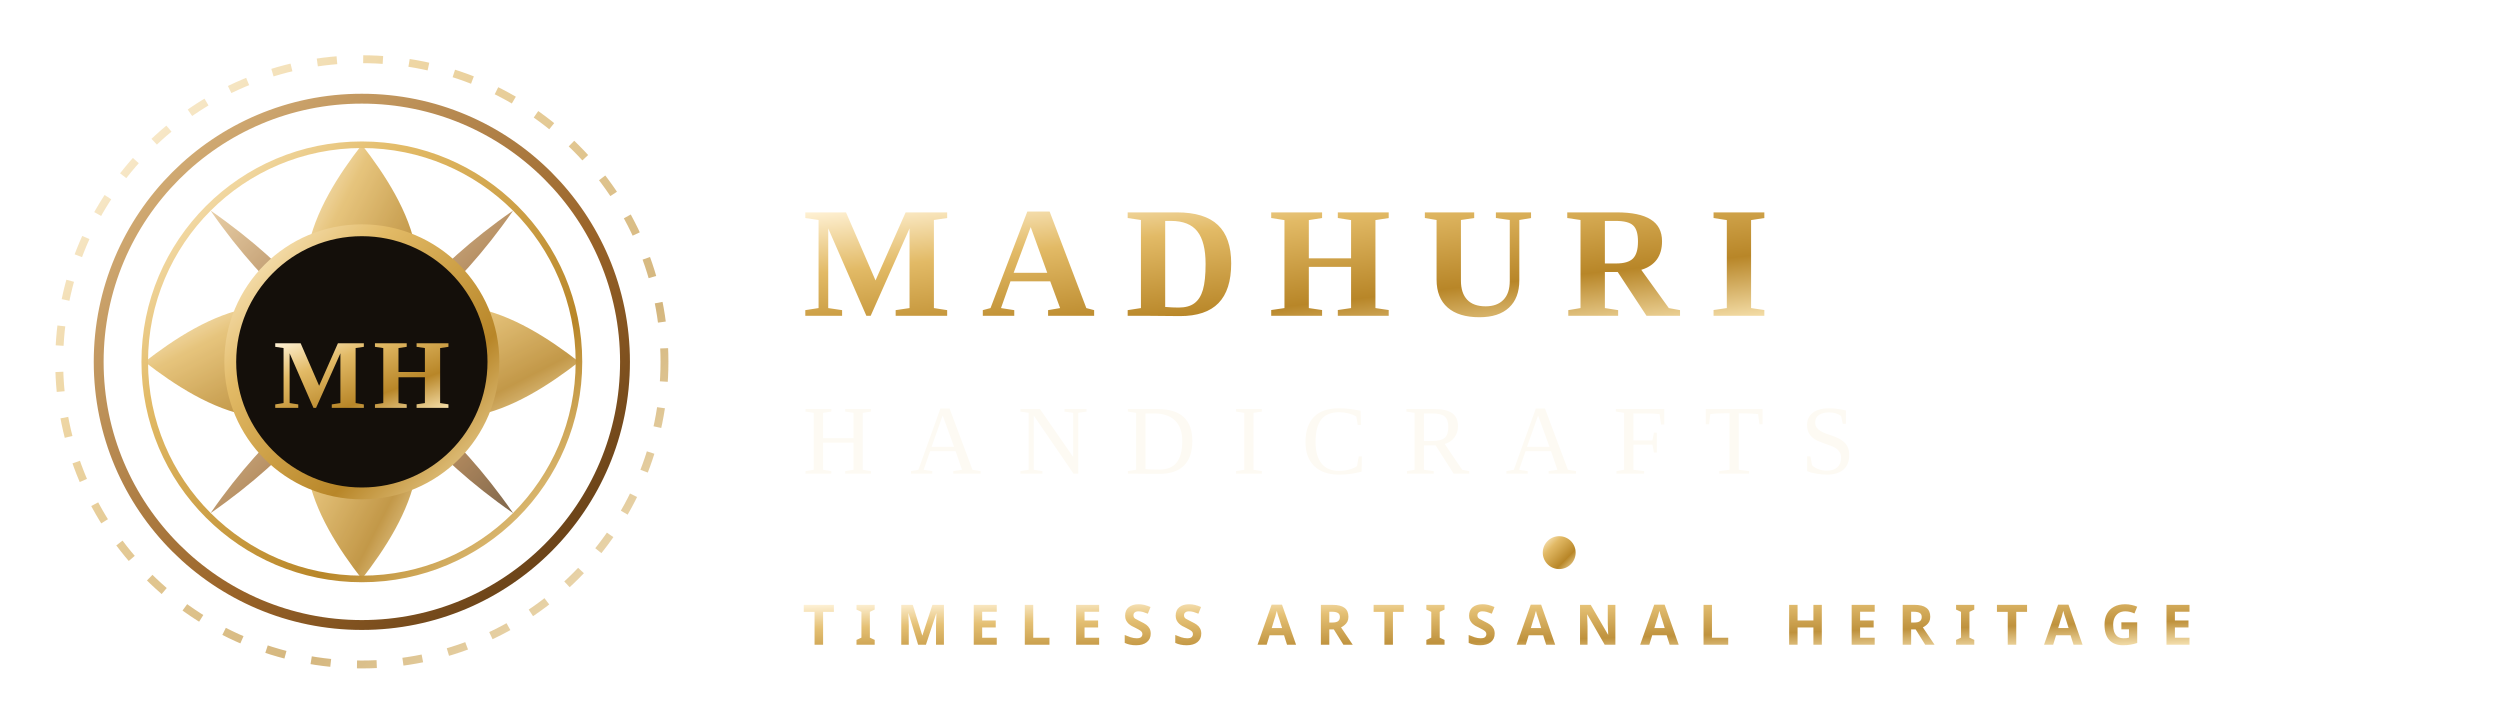
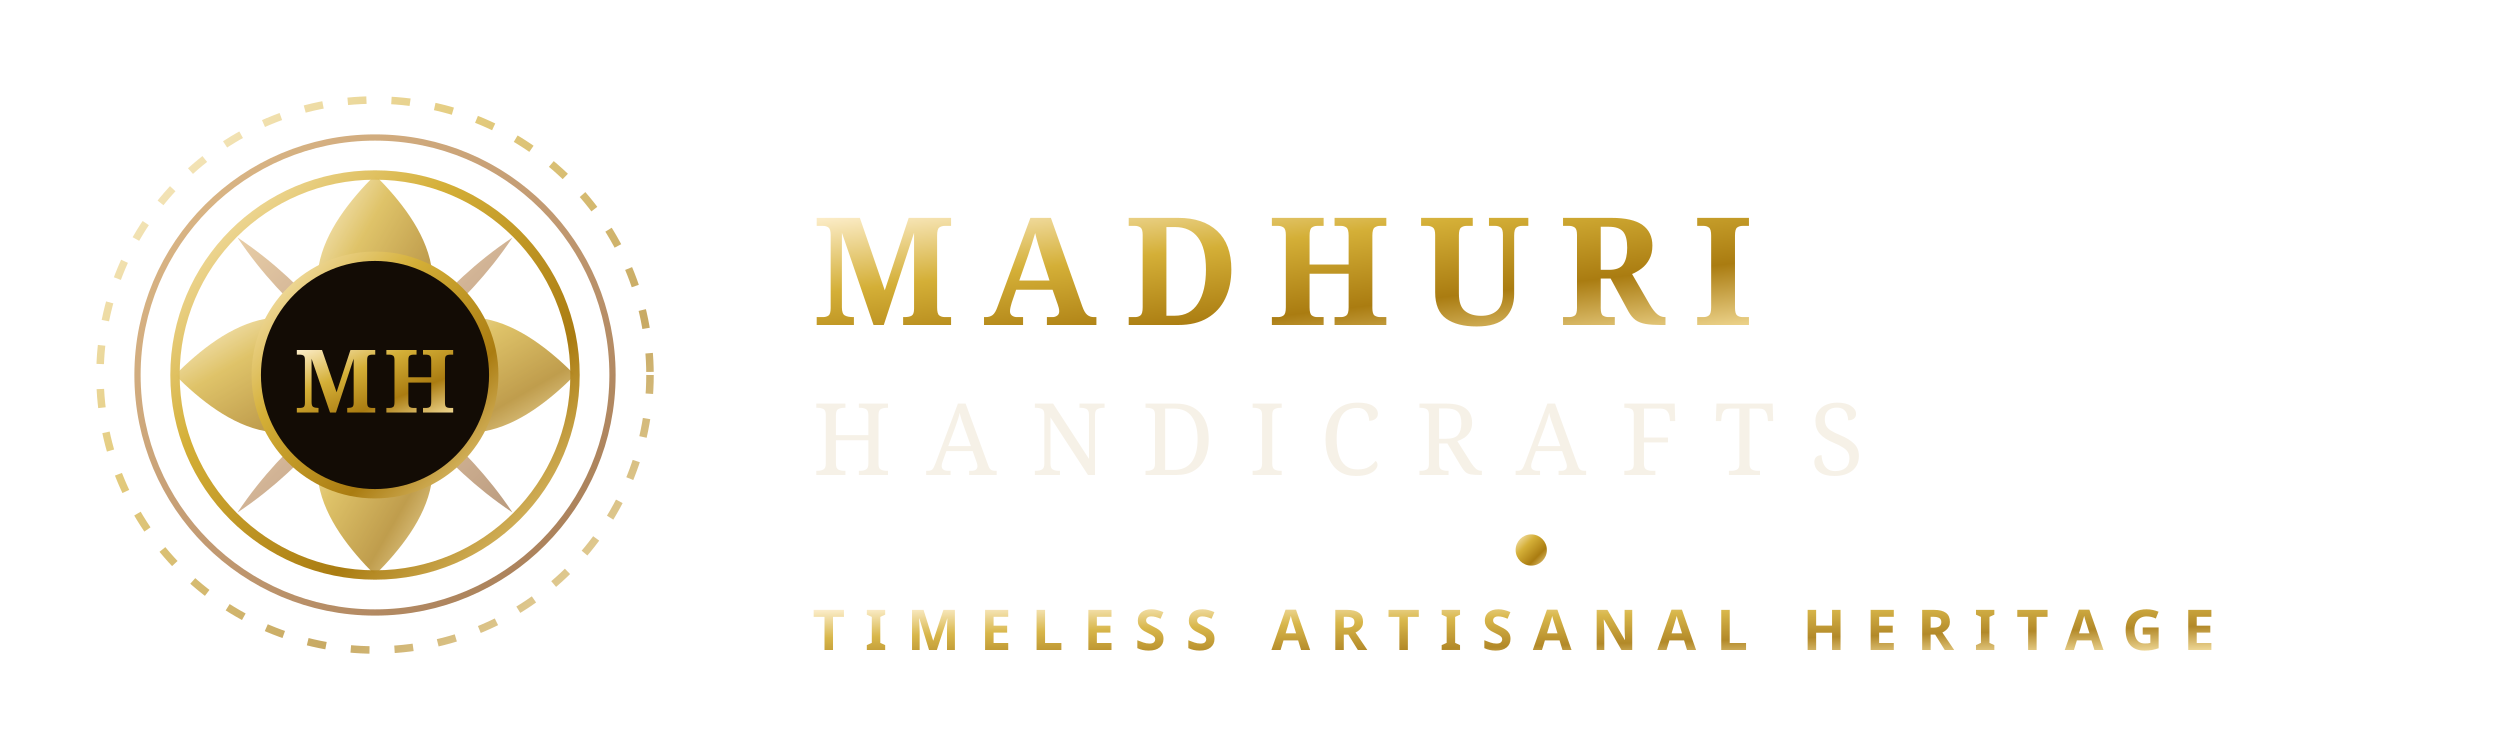
- <svg xmlns="http://www.w3.org/2000/svg" viewBox="0 0 380 110" width="380" height="110" fill="none">
+ <svg xmlns="http://www.w3.org/2000/svg" viewBox="0 0 400 120" fill="none">
  <defs>
-     <linearGradient id="goldG" x1="0%" y1="0%" x2="100%" y2="100%">
-       <stop offset="0%" stop-color="#fff2d6" />
-       <stop offset="30%" stop-color="#e2ba66" />
-       <stop offset="70%" stop-color="#b88628" />
-       <stop offset="100%" stop-color="#f5dfaa" />
+     <linearGradient id="goldGrad" x1="0%" y1="0%" x2="100%" y2="100%">
+       <stop offset="0%" stop-color="#fcedc9" />
+       <stop offset="35%" stop-color="#d4af37" />
+       <stop offset="70%" stop-color="#aa7c11" />
+       <stop offset="100%" stop-color="#eed58e" />
    </linearGradient>
-     <linearGradient id="bronzeG" x1="0%" y1="0%" x2="100%" y2="100%">
-       <stop offset="0%" stop-color="#e0be88" />
-       <stop offset="60%" stop-color="#996328" />
-       <stop offset="100%" stop-color="#543310" />
+     <linearGradient id="bronzeGrad" x1="0%" y1="0%" x2="100%" y2="100%">
+       <stop offset="0%" stop-color="#d9ad6d" />
+       <stop offset="50%" stop-color="#b3814f" />
+       <stop offset="100%" stop-color="#8c5828" />
    </linearGradient>
-     <filter id="glowF" x="-20%" y="-20%" width="140%" height="140%">
-       <feGaussianBlur stdDeviation="2" result="b" />
-       <feComposite in="SourceGraphic" in2="b" operator="over" />
+     <filter id="goldGlow" x="-20%" y="-20%" width="140%" height="140%">
+       <feGaussianBlur stdDeviation="3" result="blur" />
+       <feComposite in="SourceGraphic" in2="blur" operator="over" />
    </filter>
  </defs>
-   <g transform="translate(55, 55)">
-     <circle r="46" stroke="url(#goldG)" stroke-width="1.2" stroke-dasharray="3 4" opacity="0.6" />
-     <circle r="40" stroke="url(#bronzeG)" stroke-width="1.5" />
-     <circle r="33" stroke="url(#goldG)" stroke-width="1" />
-     <path d="M0 -33 C7 -24, 15 -10, 0 0 C-15 -10, -7 -24, 0 -33 Z" fill="url(#goldG)" opacity="0.85" />
-     <path d="M0 33 C7 24, 15 10, 0 0 C-15 10, -7 24, 0 33 Z" fill="url(#goldG)" opacity="0.85" />
-     <path d="M-33 0 C-24 7, -10 15, 0 0 C-10 -15, -24 -7, -33 0 Z" fill="url(#goldG)" opacity="0.85" />
-     <path d="M33 0 C24 7, 10 15, 0 0 C10 -15, 24 -7, 33 0 Z" fill="url(#goldG)" opacity="0.85" />
-     <path d="M-23 -23 C-14 -10, -5 -4, 0 0 C-4 -5, -10 -14, -23 -23 Z" fill="url(#bronzeG)" opacity="0.75" />
-     <path d="M23 -23 C14 -10, 5 -4, 0 0 C4 -5, 10 -14, 23 -23 Z" fill="url(#bronzeG)" opacity="0.75" />
-     <path d="M-23 23 C-14 10, -5 4, 0 0 C-4 5, -10 14, -23 23 Z" fill="url(#bronzeG)" opacity="0.75" />
-     <path d="M23 23 C14 10, 5 4, 0 0 C4 5, 10 14, 23 23 Z" fill="url(#bronzeG)" opacity="0.75" />
-     <circle r="20" fill="#140f0a" stroke="url(#goldG)" stroke-width="1.8" />
-     <text x="0" y="7" font-family="'Cinzel', 'Times New Roman', serif" font-size="15" font-weight="800" fill="url(#goldG)" text-anchor="middle" letter-spacing="1">MH</text>
+   <g transform="translate(60, 60)">
+     <circle r="44" stroke="url(#goldGrad)" stroke-width="1.2" stroke-dasharray="3 4" opacity="0.65" />
+     <circle r="38" stroke="url(#bronzeGrad)" stroke-width="1" opacity="0.8" />
+     <circle r="32" stroke="url(#goldGrad)" stroke-width="1.5" />
+     <path d="M0 -32 C8 -24, 16 -12, 0 0 C-16 -12, -8 -24, 0 -32 Z" fill="url(#goldGrad)" opacity="0.75" />
+     <path d="M0 32 C8 24, 16 12, 0 0 C-16 12, -8 24, 0 32 Z" fill="url(#goldGrad)" opacity="0.75" />
+     <path d="M-32 0 C-24 8, -12 16, 0 0 C-12 -16, -24 -8, -32 0 Z" fill="url(#goldGrad)" opacity="0.75" />
+     <path d="M32 0 C24 8, 12 16, 0 0 C12 -16, 24 -8, 32 0 Z" fill="url(#goldGrad)" opacity="0.75" />
+     <path d="M-22 -22 C-14 -10, -4 -4, 0 0 C-4 -4, -10 -14, -22 -22 Z" fill="url(#bronzeGrad)" opacity="0.6" />
+     <path d="M22 -22 C14 -10, 4 -4, 0 0 C4 -4, 10 -14, 22 -22 Z" fill="url(#bronzeGrad)" opacity="0.6" />
+     <path d="M-22 22 C-14 10, -4 4, 0 0 C-4 4, -10 14, -22 22 Z" fill="url(#bronzeGrad)" opacity="0.6" />
+     <path d="M22 22 C14 10, 4 4, 0 0 C4 4, 10 14, 22 22 Z" fill="url(#bronzeGrad)" opacity="0.6" />
+     <circle r="19" fill="#130c05" stroke="url(#goldGrad)" stroke-width="1.5" />
+     <text x="0" y="6" font-family="'Cinzel', 'Fraunces', serif" font-size="14" font-weight="700" fill="url(#goldGrad)" text-anchor="middle" letter-spacing="1">MH</text>
  </g>
-   <g transform="translate(122, 0)">
-     <text x="0" y="48" font-family="'Cinzel', 'Times New Roman', serif" font-size="24" font-weight="700" letter-spacing="4.5" fill="url(#goldG)">MADHURI</text>
-     <text x="0" y="72" font-family="'Cinzel', 'Times New Roman', serif" font-size="15" font-weight="500" letter-spacing="5.5" fill="#fdfaf3">HANDICRAFTS</text>
-     <line x1="0" y1="84" x2="230" y2="84" stroke="url(#bronzeG)" stroke-width="1" opacity="0.8" />
-     <circle cx="115" cy="84" r="2.5" fill="url(#goldG)" />
-     <text x="0" y="98" font-family="'Manrope', sans-serif" font-size="8.5" font-weight="700" letter-spacing="3" fill="url(#goldG)" opacity="0.9">TIMELESS ARTISANAL HERITAGE</text>
+   <g transform="translate(130, 0)">
+     <text x="0" y="52" font-family="'Cinzel', 'Fraunces', serif" font-size="24" font-weight="600" letter-spacing="4.5" fill="url(#goldGrad)">MADHURI</text>
+     <text x="0" y="76" font-family="'Cinzel', 'Fraunces', serif" font-size="16" font-weight="400" letter-spacing="5.5" fill="#f6f1e7">HANDICRAFTS</text>
+     <line x1="0" y1="88" x2="230" y2="88" stroke="url(#bronzeGrad)" stroke-width="1" opacity="0.6" />
+     <circle cx="115" cy="88" r="2.5" fill="url(#goldGrad)" />
+     <text x="0" y="104" font-family="'Manrope', sans-serif" font-size="9" font-weight="600" letter-spacing="3.2" fill="url(#goldGrad)" opacity="0.9">TIMELESS ARTISANAL HERITAGE</text>
  </g>
</svg>
